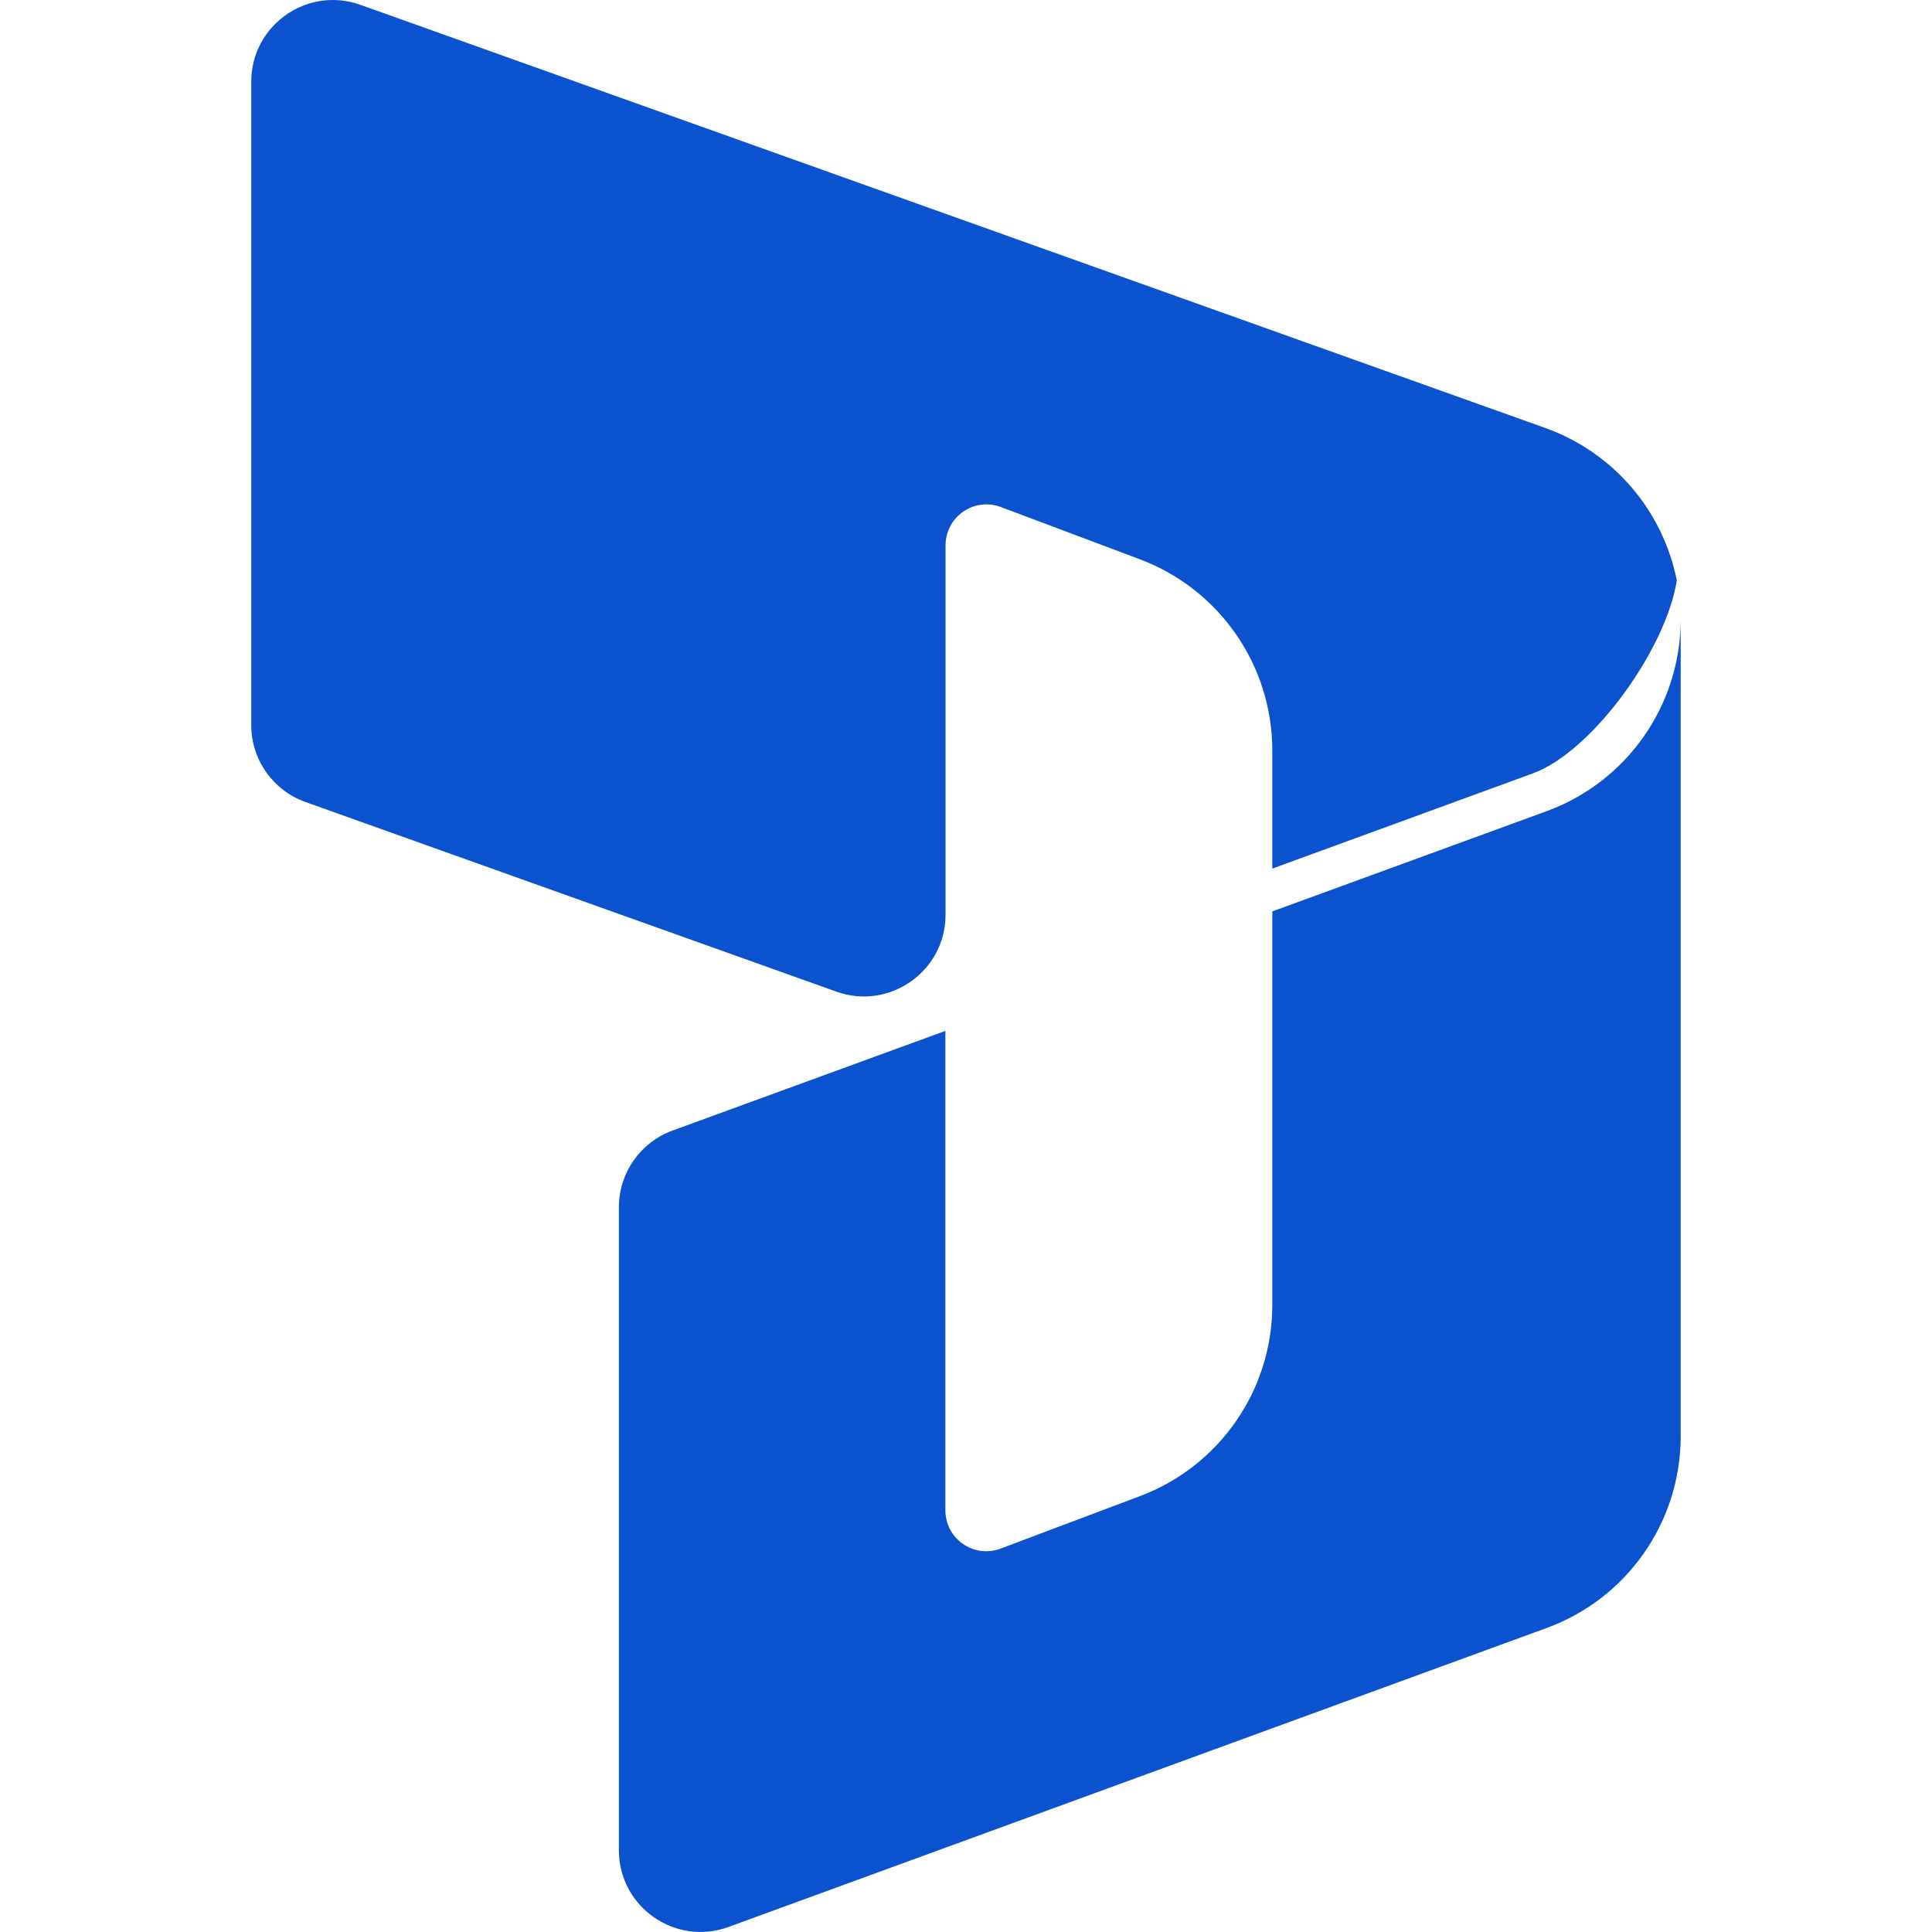
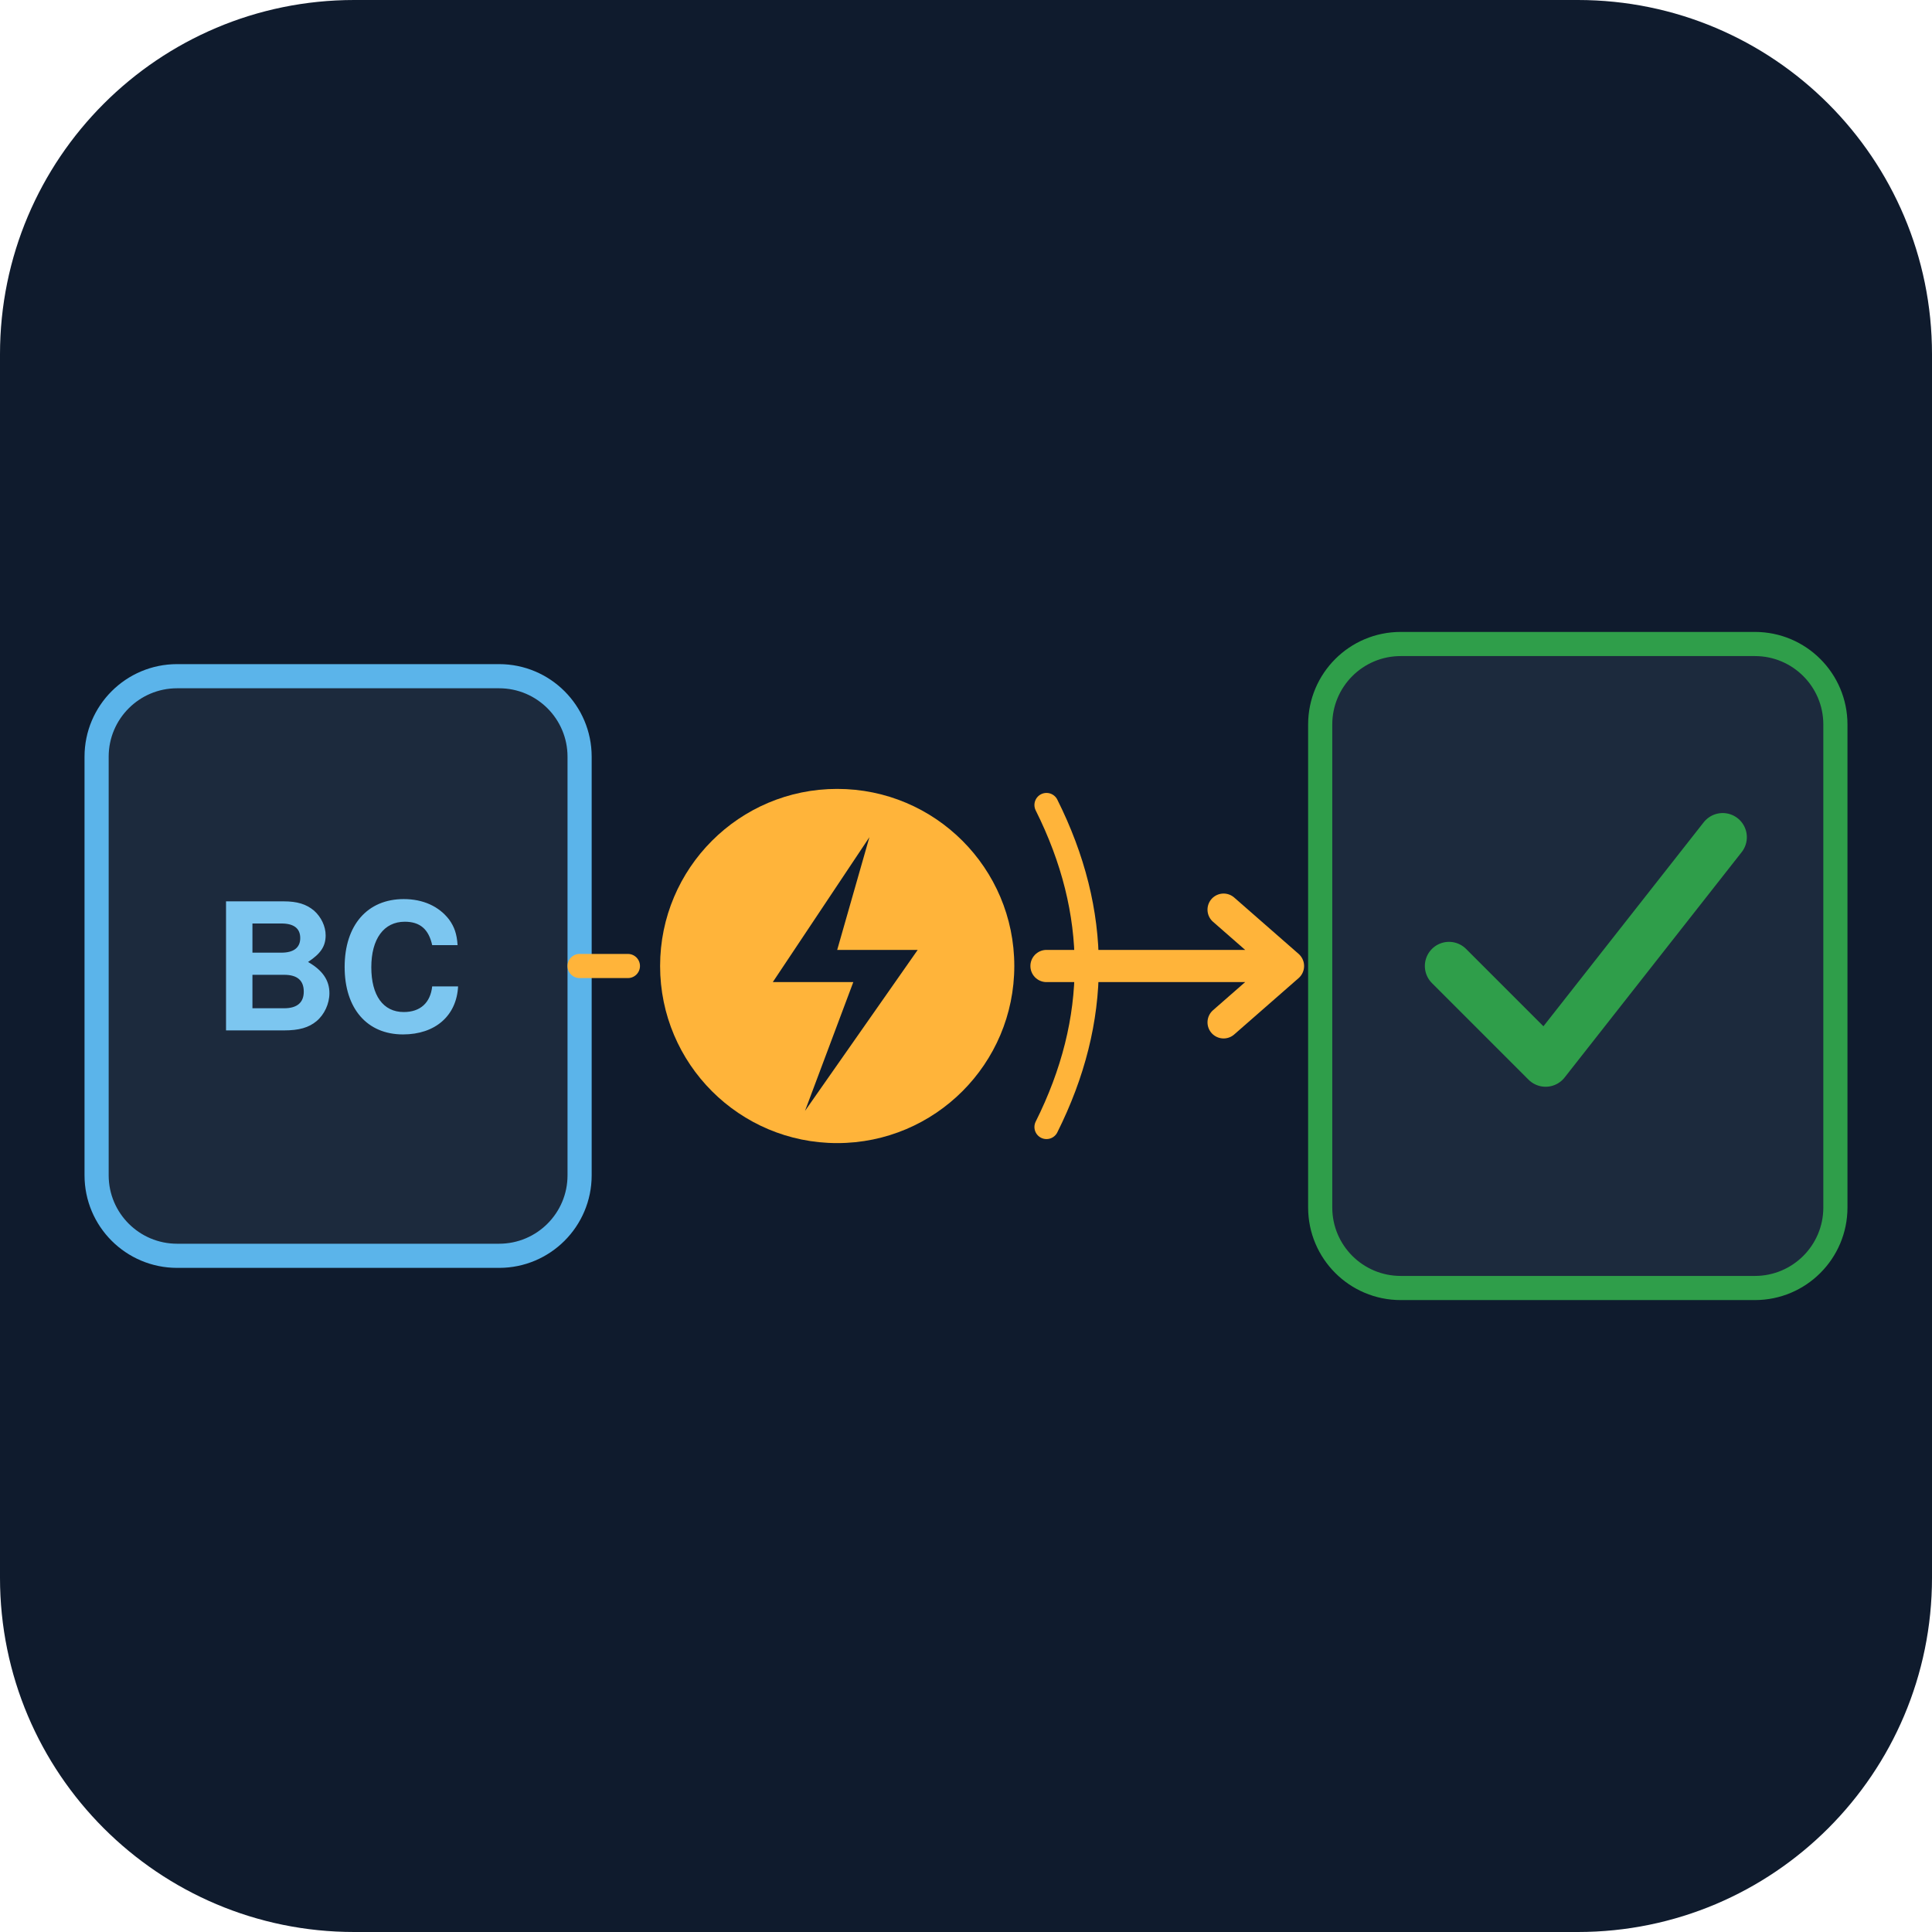
- <svg xmlns="http://www.w3.org/2000/svg" fill="#0B53CE" role="img" viewBox="0 0 24 24">
-   <path d="M15.805 11.322v4.889a2.536 2.536 0 0 1-1.643 2.374l-1.732.652a.507.507 0 0 1-.686-.475v-5.956l-3.392 1.239a1.015 1.015 0 0 0-.664.953v7.986c0 .705.7 1.195 1.363.953l10.161-3.713a2.535 2.535 0 0 0 1.666-2.382V7.696a2.537 2.537 0 0 1-1.666 2.381l-3.407 1.245Zm0-.532V9.323a2.537 2.537 0 0 0-1.645-2.375l-1.728-.65a.508.508 0 0 0-.686.475v4.59c0 .701-.695 1.191-1.355.956L3.795 9.963a1.015 1.015 0 0 1-.674-.956V1.015c0-.701.695-1.191 1.356-.955l14.718 5.256A2.538 2.538 0 0 1 20.83 7.21c-.136.861-1.05 2.128-1.79 2.398l-3.235 1.182Z" />
+ <svg xmlns="http://www.w3.org/2000/svg" viewBox="0 0 120 120" width="120" height="120" role="img">
+   <rect width="120" height="120" rx="22" fill="#0f1b2d" />
+   <g>
+     <rect x="6" y="42" width="30" height="36" rx="5" fill="#1c2a3d" stroke="#5bb4ea" stroke-width="1.5" />
+     <text x="21.0" y="64.0" text-anchor="middle" font-size="11" fill="#7cc6f0" font-family="-apple-system,Helvetica,Arial,sans-serif" font-weight="600">BC</text>
+   </g>
+   <g>
+     <circle cx="52" cy="60" r="11" fill="#ffb43a" />
+     <path d="M54,52 L48,61 H53 L50,69 L57,59 H52 Z" fill="#0f1b2d" />
+   </g>
+   <path d="M65,60 H80 M76,56.5 L80,60 L76,63.5" stroke="#ffb43a" stroke-width="2" stroke-linecap="round" stroke-linejoin="round" fill="none" />
+   <path d="M36,60 H39 M65,50 Q70,60 65,70" stroke="#ffb43a" stroke-width="1.5" stroke-linecap="round" stroke-linejoin="round" fill="none" />
+   <g>
+     <rect x="82" y="40" width="32" height="40" rx="5" fill="#1c2a3d" stroke="#2f9e4a" stroke-width="1.5" />
+     <path d="M90,60 L96,66 L107,52" stroke="#2f9e4a" stroke-width="3" stroke-linecap="round" stroke-linejoin="round" fill="none" />
+   </g>
</svg>
